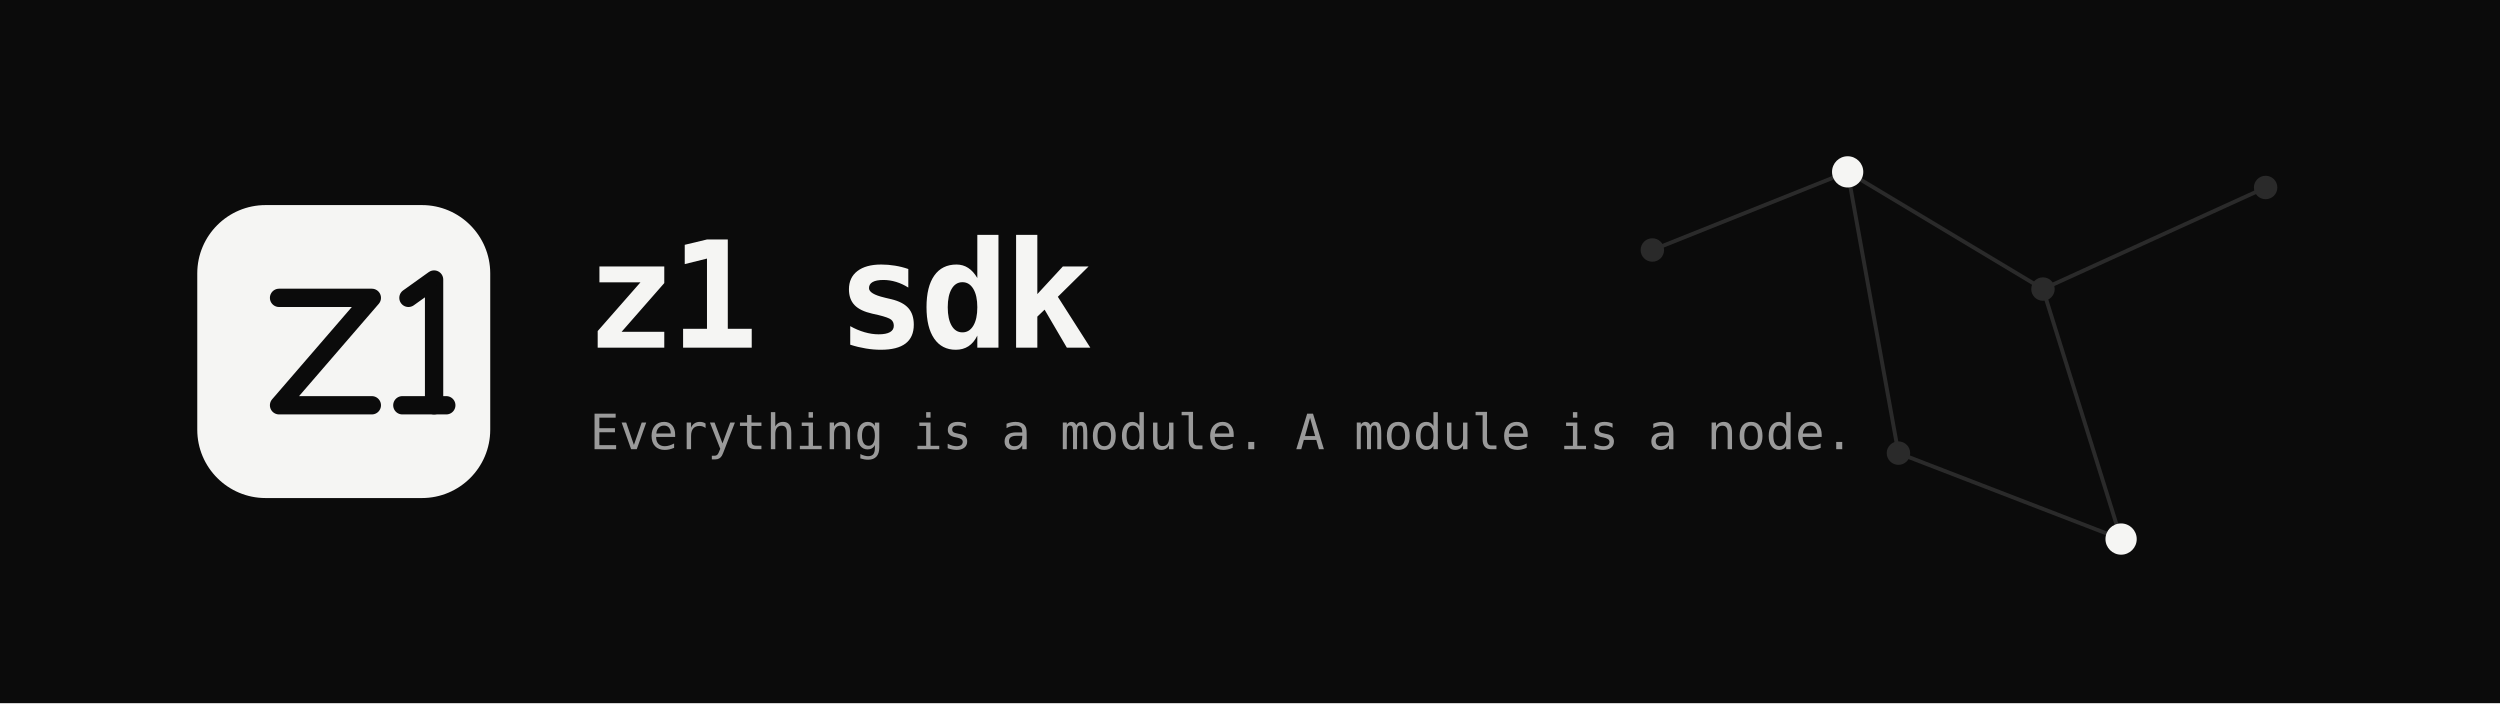
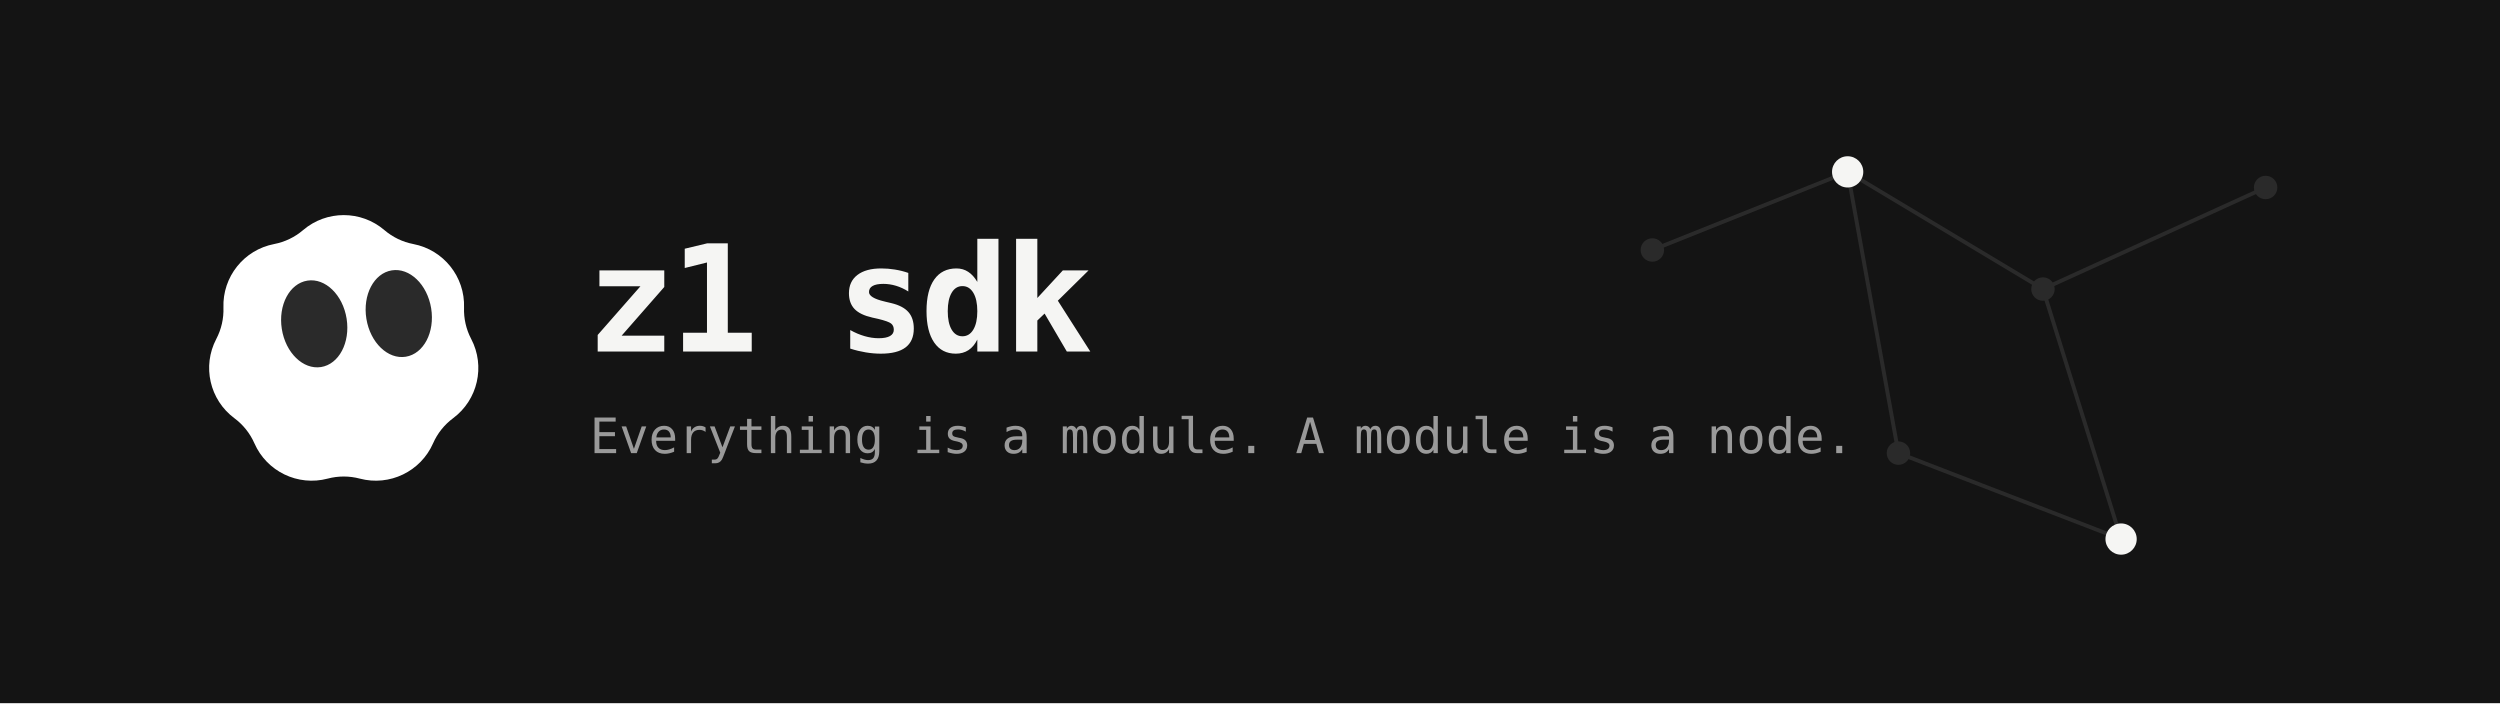
<svg xmlns="http://www.w3.org/2000/svg" viewBox="0 0 1280 360" role="img" aria-label="z1 sdk — everything is a module">
-   <rect width="1280" height="360" fill="#0b0b0b" />
-   <g transform="translate(96,100) scale(0.3125)">
-     <rect x="16" y="16" width="480" height="480" rx="112" fill="#f5f5f3" />
-     <g fill="none" stroke="#0b0b0b" stroke-width="30" stroke-linecap="round" stroke-linejoin="round">
-       <path d="M150 168 H302 L150 344 H302" />
-       <path d="M362 168 L404 138 V344" />
-       <path d="M352 344 H424" />
-     </g>
-     <g fill="#0b0b0b">
-       <circle cx="150" cy="168" r="11" />
-       <circle cx="302" cy="168" r="11" />
-       <circle cx="150" cy="344" r="11" />
-       <circle cx="302" cy="344" r="11" />
-       <circle cx="404" cy="138" r="11" />
-     </g>
+   <rect width="1280" height="360" fill="#141414" />
+   <g transform="translate(96,100) scale(0.5333)">
+     <path d="M110.94 33.426C133.425 14.184 166.575 14.184 189.06 33.426V33.426C196.987 40.209 206.543 44.811 216.788 46.779V46.779C245.851 52.361 266.52 78.279 265.495 107.856V107.856C265.134 118.282 267.494 128.622 272.343 137.859V137.859C286.099 164.063 278.723 196.381 254.96 214.021V214.021C246.583 220.239 239.97 228.532 235.772 238.082V238.082C223.862 265.175 193.995 279.558 165.388 271.977V271.977C155.303 269.305 144.697 269.305 134.612 271.977V271.977C106.005 279.558 76.138 265.175 64.228 238.082V238.082C60.03 228.532 53.417 220.239 45.04 214.021V214.021C21.277 196.381 13.901 164.063 27.657 137.859V137.859C32.506 128.622 34.866 118.282 34.505 107.856V107.856C33.48 78.279 54.149 52.361 83.212 46.779V46.779C93.457 44.811 103.013 40.209 110.94 33.426V33.426Z" fill="#FFFFFF" />
+     <ellipse cx="202.837" cy="113.514" rx="31.5" ry="42" transform="rotate(-9.24205 202.837 113.514)" fill="#2A2A2A" />
+     <ellipse cx="121.657" cy="123.393" rx="31.5" ry="42" transform="rotate(-8.95985 121.657 123.393)" fill="#2A2A2A" />
  </g>
-   <text x="300" y="178" fill="#f5f5f3" font-family="'JetBrains Mono', ui-monospace, SFMono-Regular, Menlo, monospace" font-size="76" font-weight="700" letter-spacing="-3">z1 sdk</text>
-   <text x="302" y="230" fill="#9a9a9a" font-family="'JetBrains Mono', ui-monospace, SFMono-Regular, Menlo, monospace" font-size="25">Everything is a module. A module is a node.</text>
-   <g stroke="#2a2a2a" stroke-width="2" fill="none">
+   <text x="300" y="180" fill="#F5F5F3" font-family="'JetBrains Mono', ui-monospace, SFMono-Regular, Menlo, monospace" font-size="76" font-weight="700" letter-spacing="-3">z1 sdk</text>
+   <text x="302" y="232" fill="#9A9A9A" font-family="'JetBrains Mono', ui-monospace, SFMono-Regular, Menlo, monospace" font-size="25">Everything is a module. A module is a node.</text>
+   <g stroke="#2A2A2A" stroke-width="2" fill="none">
    <path d="M846 128 L946 88 L1046 148 L1160 96" />
    <path d="M946 88 L972 232 L1086 276" />
    <path d="M1046 148 L1086 276" />
  </g>
-   <g fill="#2a2a2a">
+   <g fill="#2A2A2A">
    <circle cx="846" cy="128" r="6" />
    <circle cx="1046" cy="148" r="6" />
    <circle cx="1160" cy="96" r="6" />
    <circle cx="972" cy="232" r="6" />
  </g>
-   <g fill="#f5f5f3">
+   <g fill="#F5F5F3">
    <circle cx="946" cy="88" r="8" />
    <circle cx="1086" cy="276" r="8" />
  </g>
</svg>
